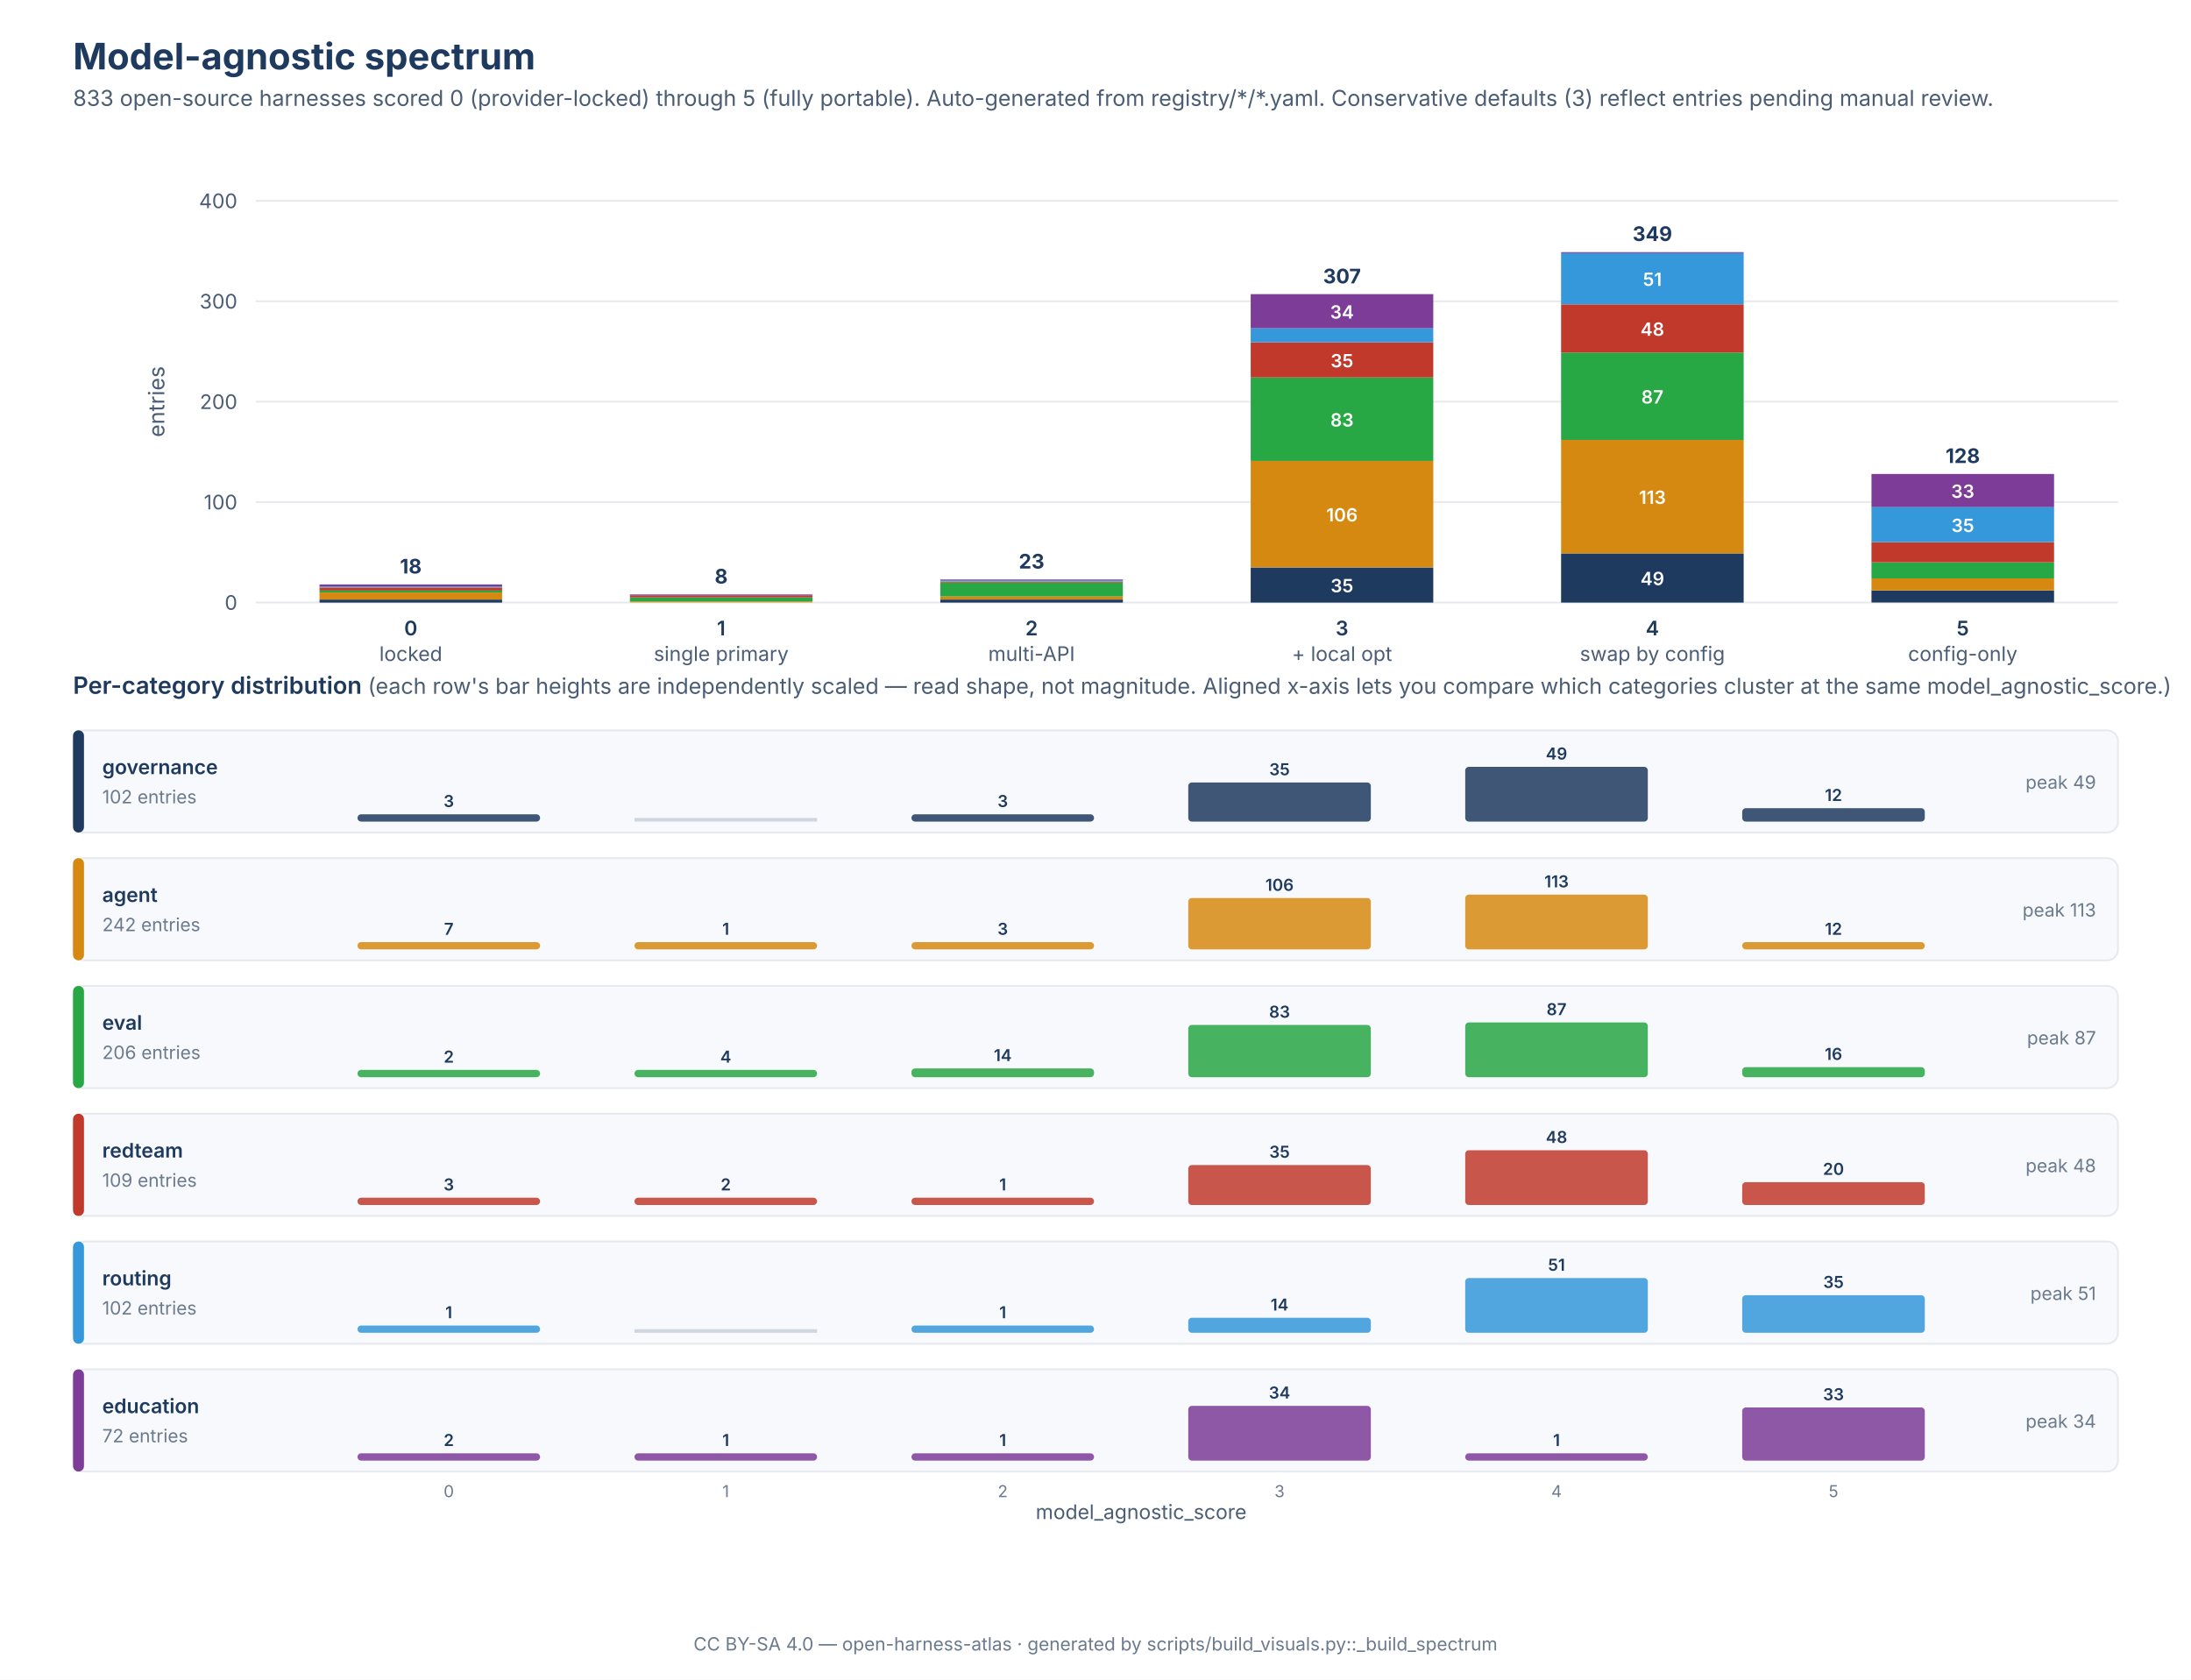
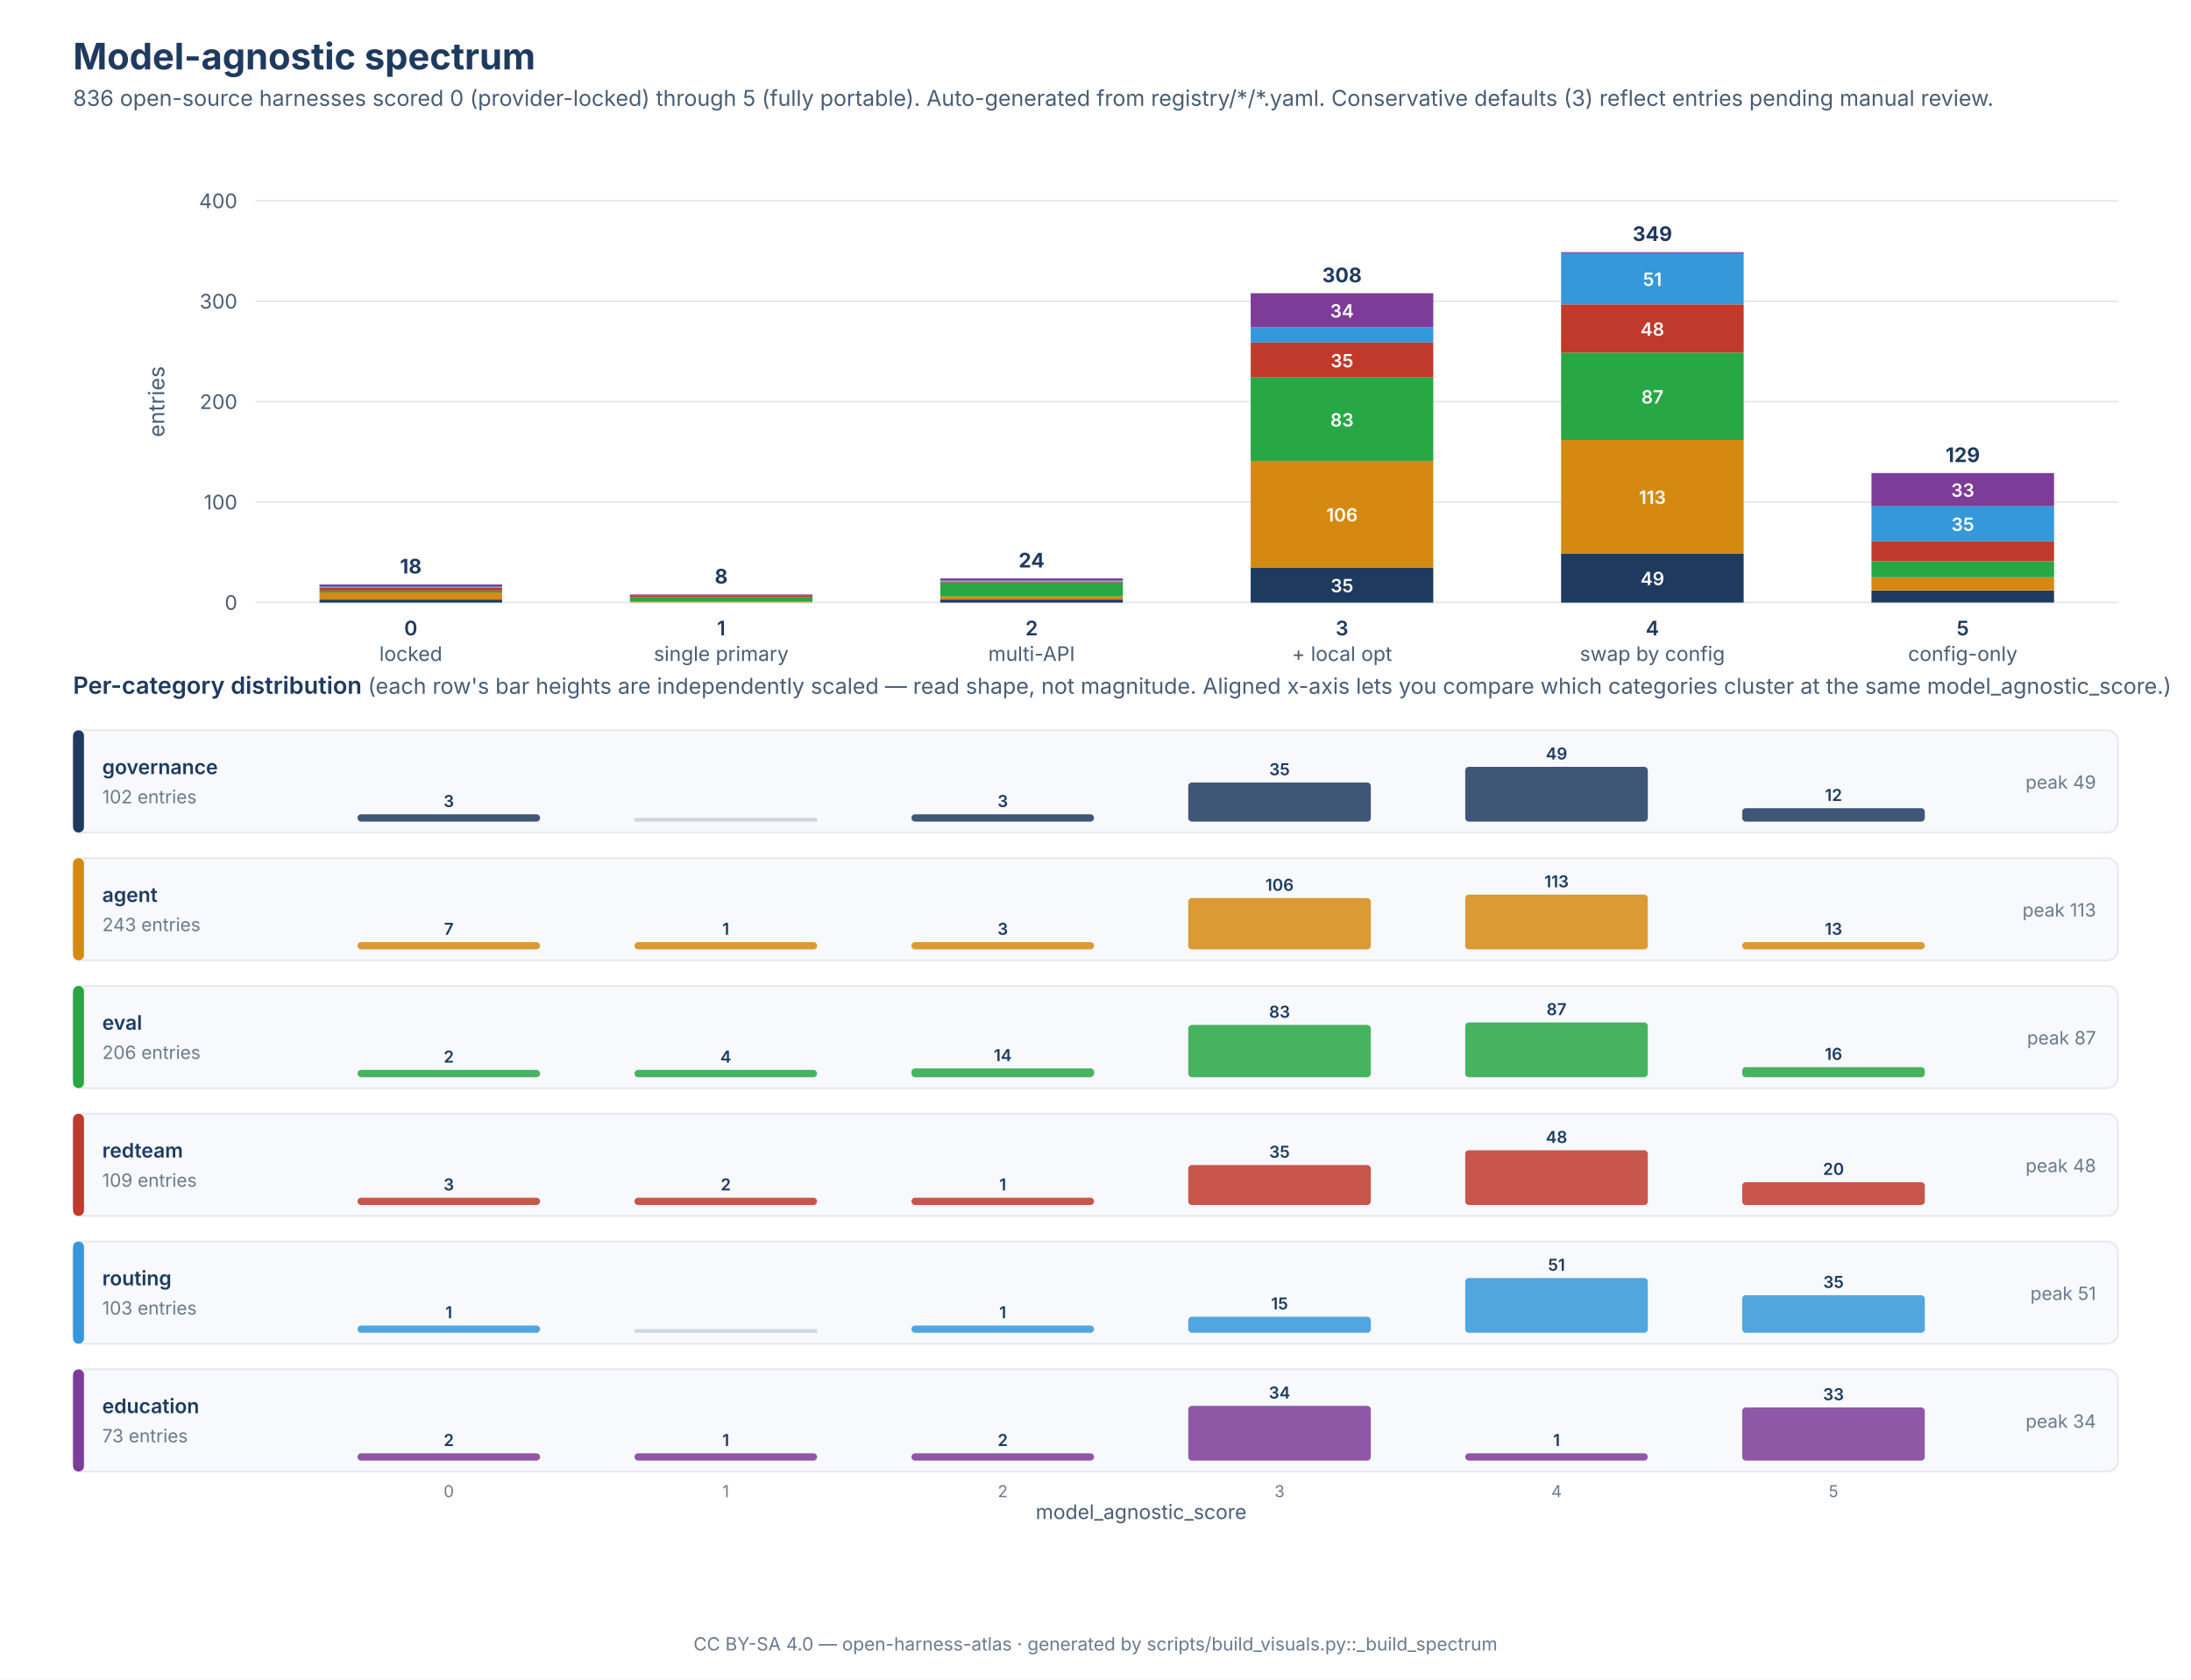
<svg xmlns="http://www.w3.org/2000/svg" viewBox="0 0 1200 920" role="img" aria-labelledby="title desc">
  <style>.body{font-family:"Inter","Helvetica Neue",Arial,sans-serif;}.title{font-size:20px;font-weight:700;fill:#1f3a5f;}.sub{font-size:12px;font-weight:400;fill:#4a5d75;}.h2{font-size:13px;font-weight:600;fill:#1f3a5f;}.axis{font-size:11px;fill:#4a5d75;}.axis-bold{font-size:11px;font-weight:600;fill:#1f3a5f;text-anchor:middle;}.bar-total{font-size:11px;font-weight:700;fill:#1f3a5f;text-anchor:middle;}.seg-label{font-size:10px;font-weight:600;fill:#ffffff;text-anchor:middle;}.mini-title{font-size:11px;font-weight:600;fill:#1f3a5f;}.mini-count{font-size:10px;fill:#6b7a8c;}.mini-axis{font-size:9px;fill:#6b7a8c;text-anchor:middle;}.mini-bar-label{font-size:9px;font-weight:600;fill:#1f3a5f;text-anchor:middle;}.legend-text{font-size:11px;fill:#1f3a5f;}.footer{font-size:10px;fill:#6b7a8c;text-anchor:middle;}</style>
  <rect width="1200" height="920" fill="#ffffff" />
  <text x="40" y="38" class="body title">Model-agnostic spectrum</text>
-   <text x="40" y="58" class="body sub">833 open-source harnesses scored 0 (provider-locked) through 5 (fully portable). Auto-generated from registry/*/*.yaml. Conservative defaults (3) reflect entries pending manual review.</text>
+   <text x="40" y="58" class="body sub">836 open-source harnesses scored 0 (provider-locked) through 5 (fully portable). Auto-generated from registry/*/*.yaml. Conservative defaults (3) reflect entries pending manual review.</text>
  <line x1="140" y1="330.0" x2="1160" y2="330.0" stroke="#e6e9ee" stroke-width="1" />
  <text x="130" y="334.0" class="body axis" text-anchor="end">0</text>
  <line x1="140" y1="275.0" x2="1160" y2="275.0" stroke="#e6e9ee" stroke-width="1" />
  <text x="130" y="279.0" class="body axis" text-anchor="end">100</text>
  <line x1="140" y1="220.0" x2="1160" y2="220.0" stroke="#e6e9ee" stroke-width="1" />
  <text x="130" y="224.0" class="body axis" text-anchor="end">200</text>
  <line x1="140" y1="165.0" x2="1160" y2="165.0" stroke="#e6e9ee" stroke-width="1" />
  <text x="130" y="169.0" class="body axis" text-anchor="end">300</text>
  <line x1="140" y1="110.0" x2="1160" y2="110.0" stroke="#e6e9ee" stroke-width="1" />
  <text x="130" y="114.0" class="body axis" text-anchor="end">400</text>
  <text x="90" y="220.0" class="body sub" transform="rotate(-90 90,220.0)" text-anchor="middle">entries</text>
  <rect x="175.0" y="328.4" width="100" height="1.65" fill="#1f3a5f" />
  <rect x="175.0" y="324.5" width="100" height="3.85" fill="#d68910" />
  <rect x="175.0" y="323.4" width="100" height="1.10" fill="#28a745" />
  <rect x="175.0" y="321.8" width="100" height="1.65" fill="#c0392b" />
  <rect x="175.0" y="321.2" width="100" height="0.55" fill="#3498db" />
  <rect x="175.0" y="320.1" width="100" height="1.10" fill="#7d3c98" />
  <text x="225.0" y="314.1" class="body bar-total">18</text>
  <text x="225.0" y="348.0" class="body axis-bold">0</text>
  <rect x="345.0" y="329.4" width="100" height="0.55" fill="#d68910" />
  <rect x="345.0" y="327.2" width="100" height="2.20" fill="#28a745" />
  <rect x="345.0" y="326.1" width="100" height="1.10" fill="#c0392b" />
  <rect x="345.0" y="325.6" width="100" height="0.55" fill="#7d3c98" />
  <text x="395.0" y="319.6" class="body bar-total">8</text>
  <text x="395.0" y="348.0" class="body axis-bold">1</text>
  <rect x="515.0" y="328.4" width="100" height="1.65" fill="#1f3a5f" />
  <rect x="515.0" y="326.7" width="100" height="1.65" fill="#d68910" />
  <rect x="515.0" y="319.0" width="100" height="7.70" fill="#28a745" />
  <rect x="515.0" y="318.5" width="100" height="0.55" fill="#c0392b" />
  <rect x="515.0" y="317.9" width="100" height="0.55" fill="#3498db" />
-   <rect x="515.0" y="317.4" width="100" height="0.55" fill="#7d3c98" />
-   <text x="565.0" y="311.4" class="body bar-total">23</text>
+   <rect x="515.0" y="316.8" width="100" height="1.10" fill="#7d3c98" />
+   <text x="565.0" y="310.8" class="body bar-total">24</text>
  <text x="565.0" y="348.0" class="body axis-bold">2</text>
  <rect x="685.0" y="310.8" width="100" height="19.25" fill="#1f3a5f" />
  <text x="735.0" y="324.4" class="body seg-label">35</text>
  <rect x="685.0" y="252.4" width="100" height="58.30" fill="#d68910" />
  <text x="735.0" y="285.6" class="body seg-label">106</text>
  <rect x="685.0" y="206.8" width="100" height="45.65" fill="#28a745" />
  <text x="735.0" y="233.6" class="body seg-label">83</text>
  <rect x="685.0" y="187.5" width="100" height="19.25" fill="#c0392b" />
  <text x="735.0" y="201.2" class="body seg-label">35</text>
-   <rect x="685.0" y="179.8" width="100" height="7.70" fill="#3498db" />
-   <rect x="685.0" y="161.1" width="100" height="18.70" fill="#7d3c98" />
-   <text x="735.0" y="174.5" class="body seg-label">34</text>
-   <text x="735.0" y="155.2" class="body bar-total">307</text>
+   <rect x="685.0" y="179.3" width="100" height="8.25" fill="#3498db" />
+   <rect x="685.0" y="160.6" width="100" height="18.70" fill="#7d3c98" />
+   <text x="735.0" y="173.9" class="body seg-label">34</text>
+   <text x="735.0" y="154.6" class="body bar-total">308</text>
  <text x="735.0" y="348.0" class="body axis-bold">3</text>
  <rect x="855.0" y="303.1" width="100" height="26.95" fill="#1f3a5f" />
  <text x="905.0" y="320.5" class="body seg-label">49</text>
  <rect x="855.0" y="240.9" width="100" height="62.15" fill="#d68910" />
  <text x="905.0" y="276.0" class="body seg-label">113</text>
  <rect x="855.0" y="193.1" width="100" height="47.85" fill="#28a745" />
  <text x="905.0" y="221.0" class="body seg-label">87</text>
  <rect x="855.0" y="166.7" width="100" height="26.40" fill="#c0392b" />
  <text x="905.0" y="183.9" class="body seg-label">48</text>
  <rect x="855.0" y="138.6" width="100" height="28.05" fill="#3498db" />
  <text x="905.0" y="156.6" class="body seg-label">51</text>
  <rect x="855.0" y="138.1" width="100" height="0.55" fill="#7d3c98" />
  <text x="905.0" y="132.0" class="body bar-total">349</text>
  <text x="905.0" y="348.0" class="body axis-bold">4</text>
  <rect x="1025.0" y="323.4" width="100" height="6.60" fill="#1f3a5f" />
-   <rect x="1025.0" y="316.8" width="100" height="6.60" fill="#d68910" />
-   <rect x="1025.0" y="308.0" width="100" height="8.80" fill="#28a745" />
-   <rect x="1025.0" y="297.0" width="100" height="11.00" fill="#c0392b" />
-   <rect x="1025.0" y="277.7" width="100" height="19.25" fill="#3498db" />
-   <text x="1075.0" y="291.4" class="body seg-label">35</text>
-   <rect x="1025.0" y="259.6" width="100" height="18.15" fill="#7d3c98" />
-   <text x="1075.0" y="272.7" class="body seg-label">33</text>
-   <text x="1075.0" y="253.6" class="body bar-total">128</text>
+   <rect x="1025.0" y="316.2" width="100" height="7.15" fill="#d68910" />
+   <rect x="1025.0" y="307.4" width="100" height="8.80" fill="#28a745" />
+   <rect x="1025.0" y="296.4" width="100" height="11.00" fill="#c0392b" />
+   <rect x="1025.0" y="277.2" width="100" height="19.25" fill="#3498db" />
+   <text x="1075.0" y="290.8" class="body seg-label">35</text>
+   <rect x="1025.0" y="259.1" width="100" height="18.15" fill="#7d3c98" />
+   <text x="1075.0" y="272.1" class="body seg-label">33</text>
+   <text x="1075.0" y="253.1" class="body bar-total">129</text>
  <text x="1075.0" y="348.0" class="body axis-bold">5</text>
  <text x="225.0" y="362.0" class="body axis" text-anchor="middle">locked</text>
  <text x="395.0" y="362.0" class="body axis" text-anchor="middle">single primary</text>
  <text x="565.0" y="362.0" class="body axis" text-anchor="middle">multi-API</text>
  <text x="735.0" y="362.0" class="body axis" text-anchor="middle">+ local opt</text>
  <text x="905.0" y="362.0" class="body axis" text-anchor="middle">swap by config</text>
  <text x="1075.0" y="362.0" class="body axis" text-anchor="middle">config-only</text>
  <text x="40" y="380" class="body h2">Per-category distribution <tspan class="sub">(each row's bar heights are independently scaled — read shape, not magnitude. Aligned x-axis lets you compare which categories cluster at the same model_agnostic_score.)</tspan>
  </text>
  <rect x="40" y="400.0" width="1120" height="56.0" rx="6" fill="#f7f9fc" stroke="#e6e9ee" stroke-width="1" />
  <rect x="40" y="400.0" width="6" height="56.0" rx="3" fill="#1f3a5f" />
  <text x="56" y="424.0" class="body mini-title">governance</text>
  <text x="56" y="440.0" class="body mini-count">102 entries</text>
  <rect x="195.8" y="446.00" width="100.0" height="4.00" rx="2" fill="#1f3a5f" opacity="0.85" />
  <text x="245.8" y="442.0" class="body mini-bar-label">3</text>
  <line x1="347.5" y1="449.00" x2="447.5" y2="449.00" stroke="#cfd6df" stroke-width="2" />
  <rect x="499.2" y="446.00" width="100.0" height="4.00" rx="2" fill="#1f3a5f" opacity="0.85" />
  <text x="549.2" y="442.0" class="body mini-bar-label">3</text>
  <rect x="650.8" y="428.57" width="100.0" height="21.43" rx="2" fill="#1f3a5f" opacity="0.85" />
  <text x="700.8" y="424.6" class="body mini-bar-label">35</text>
  <rect x="802.5" y="420.00" width="100.0" height="30.00" rx="2" fill="#1f3a5f" opacity="0.85" />
  <text x="852.5" y="416.0" class="body mini-bar-label">49</text>
  <rect x="954.2" y="442.65" width="100.0" height="7.35" rx="2" fill="#1f3a5f" opacity="0.85" />
  <text x="1004.2" y="438.7" class="body mini-bar-label">12</text>
  <text x="1148" y="432.0" class="body mini-count" text-anchor="end">peak 49</text>
  <rect x="40" y="470.0" width="1120" height="56.0" rx="6" fill="#f7f9fc" stroke="#e6e9ee" stroke-width="1" />
  <rect x="40" y="470.0" width="6" height="56.0" rx="3" fill="#d68910" />
  <text x="56" y="494.0" class="body mini-title">agent</text>
-   <text x="56" y="510.0" class="body mini-count">242 entries</text>
+   <text x="56" y="510.0" class="body mini-count">243 entries</text>
  <rect x="195.8" y="516.00" width="100.0" height="4.00" rx="2" fill="#d68910" opacity="0.85" />
  <text x="245.8" y="512.0" class="body mini-bar-label">7</text>
  <rect x="347.5" y="516.00" width="100.0" height="4.00" rx="2" fill="#d68910" opacity="0.85" />
  <text x="397.5" y="512.0" class="body mini-bar-label">1</text>
  <rect x="499.2" y="516.00" width="100.0" height="4.00" rx="2" fill="#d68910" opacity="0.85" />
  <text x="549.2" y="512.0" class="body mini-bar-label">3</text>
  <rect x="650.8" y="491.86" width="100.0" height="28.14" rx="2" fill="#d68910" opacity="0.85" />
  <text x="700.8" y="487.9" class="body mini-bar-label">106</text>
  <rect x="802.5" y="490.00" width="100.0" height="30.00" rx="2" fill="#d68910" opacity="0.85" />
  <text x="852.5" y="486.0" class="body mini-bar-label">113</text>
  <rect x="954.2" y="516.00" width="100.0" height="4.00" rx="2" fill="#d68910" opacity="0.85" />
-   <text x="1004.2" y="512.0" class="body mini-bar-label">12</text>
+   <text x="1004.2" y="512.0" class="body mini-bar-label">13</text>
  <text x="1148" y="502.0" class="body mini-count" text-anchor="end">peak 113</text>
  <rect x="40" y="540.0" width="1120" height="56.0" rx="6" fill="#f7f9fc" stroke="#e6e9ee" stroke-width="1" />
  <rect x="40" y="540.0" width="6" height="56.0" rx="3" fill="#28a745" />
  <text x="56" y="564.0" class="body mini-title">eval</text>
  <text x="56" y="580.0" class="body mini-count">206 entries</text>
  <rect x="195.8" y="586.00" width="100.0" height="4.00" rx="2" fill="#28a745" opacity="0.85" />
  <text x="245.8" y="582.0" class="body mini-bar-label">2</text>
  <rect x="347.5" y="586.00" width="100.0" height="4.00" rx="2" fill="#28a745" opacity="0.85" />
  <text x="397.5" y="582.0" class="body mini-bar-label">4</text>
  <rect x="499.2" y="585.17" width="100.0" height="4.83" rx="2" fill="#28a745" opacity="0.85" />
  <text x="549.2" y="581.2" class="body mini-bar-label">14</text>
  <rect x="650.8" y="561.38" width="100.0" height="28.62" rx="2" fill="#28a745" opacity="0.85" />
  <text x="700.8" y="557.4" class="body mini-bar-label">83</text>
  <rect x="802.5" y="560.00" width="100.0" height="30.00" rx="2" fill="#28a745" opacity="0.85" />
  <text x="852.5" y="556.0" class="body mini-bar-label">87</text>
  <rect x="954.2" y="584.48" width="100.0" height="5.52" rx="2" fill="#28a745" opacity="0.85" />
  <text x="1004.2" y="580.5" class="body mini-bar-label">16</text>
  <text x="1148" y="572.0" class="body mini-count" text-anchor="end">peak 87</text>
  <rect x="40" y="610.0" width="1120" height="56.0" rx="6" fill="#f7f9fc" stroke="#e6e9ee" stroke-width="1" />
  <rect x="40" y="610.0" width="6" height="56.0" rx="3" fill="#c0392b" />
  <text x="56" y="634.0" class="body mini-title">redteam</text>
  <text x="56" y="650.0" class="body mini-count">109 entries</text>
  <rect x="195.8" y="656.00" width="100.0" height="4.00" rx="2" fill="#c0392b" opacity="0.85" />
  <text x="245.8" y="652.0" class="body mini-bar-label">3</text>
  <rect x="347.5" y="656.00" width="100.0" height="4.00" rx="2" fill="#c0392b" opacity="0.85" />
  <text x="397.5" y="652.0" class="body mini-bar-label">2</text>
  <rect x="499.2" y="656.00" width="100.0" height="4.00" rx="2" fill="#c0392b" opacity="0.85" />
  <text x="549.2" y="652.0" class="body mini-bar-label">1</text>
  <rect x="650.8" y="638.12" width="100.0" height="21.88" rx="2" fill="#c0392b" opacity="0.85" />
  <text x="700.8" y="634.1" class="body mini-bar-label">35</text>
  <rect x="802.5" y="630.00" width="100.0" height="30.00" rx="2" fill="#c0392b" opacity="0.85" />
  <text x="852.5" y="626.0" class="body mini-bar-label">48</text>
  <rect x="954.2" y="647.50" width="100.0" height="12.50" rx="2" fill="#c0392b" opacity="0.85" />
  <text x="1004.2" y="643.5" class="body mini-bar-label">20</text>
  <text x="1148" y="642.0" class="body mini-count" text-anchor="end">peak 48</text>
  <rect x="40" y="680.0" width="1120" height="56.0" rx="6" fill="#f7f9fc" stroke="#e6e9ee" stroke-width="1" />
  <rect x="40" y="680.0" width="6" height="56.0" rx="3" fill="#3498db" />
  <text x="56" y="704.0" class="body mini-title">routing</text>
-   <text x="56" y="720.0" class="body mini-count">102 entries</text>
+   <text x="56" y="720.0" class="body mini-count">103 entries</text>
  <rect x="195.8" y="726.00" width="100.0" height="4.00" rx="2" fill="#3498db" opacity="0.85" />
  <text x="245.8" y="722.0" class="body mini-bar-label">1</text>
  <line x1="347.5" y1="729.00" x2="447.5" y2="729.00" stroke="#cfd6df" stroke-width="2" />
  <rect x="499.2" y="726.00" width="100.0" height="4.00" rx="2" fill="#3498db" opacity="0.85" />
  <text x="549.2" y="722.0" class="body mini-bar-label">1</text>
-   <rect x="650.8" y="721.76" width="100.0" height="8.24" rx="2" fill="#3498db" opacity="0.85" />
-   <text x="700.8" y="717.8" class="body mini-bar-label">14</text>
+   <rect x="650.8" y="721.18" width="100.0" height="8.82" rx="2" fill="#3498db" opacity="0.85" />
+   <text x="700.8" y="717.2" class="body mini-bar-label">15</text>
  <rect x="802.5" y="700.00" width="100.0" height="30.00" rx="2" fill="#3498db" opacity="0.85" />
  <text x="852.5" y="696.0" class="body mini-bar-label">51</text>
  <rect x="954.2" y="709.41" width="100.0" height="20.59" rx="2" fill="#3498db" opacity="0.85" />
  <text x="1004.2" y="705.4" class="body mini-bar-label">35</text>
  <text x="1148" y="712.0" class="body mini-count" text-anchor="end">peak 51</text>
  <rect x="40" y="750.0" width="1120" height="56.0" rx="6" fill="#f7f9fc" stroke="#e6e9ee" stroke-width="1" />
  <rect x="40" y="750.0" width="6" height="56.0" rx="3" fill="#7d3c98" />
  <text x="56" y="774.0" class="body mini-title">education</text>
-   <text x="56" y="790.0" class="body mini-count">72 entries</text>
+   <text x="56" y="790.0" class="body mini-count">73 entries</text>
  <rect x="195.8" y="796.00" width="100.0" height="4.00" rx="2" fill="#7d3c98" opacity="0.85" />
  <text x="245.8" y="792.0" class="body mini-bar-label">2</text>
  <rect x="347.5" y="796.00" width="100.0" height="4.00" rx="2" fill="#7d3c98" opacity="0.85" />
  <text x="397.5" y="792.0" class="body mini-bar-label">1</text>
  <rect x="499.2" y="796.00" width="100.0" height="4.00" rx="2" fill="#7d3c98" opacity="0.85" />
-   <text x="549.2" y="792.0" class="body mini-bar-label">1</text>
+   <text x="549.2" y="792.0" class="body mini-bar-label">2</text>
  <rect x="650.8" y="770.00" width="100.0" height="30.00" rx="2" fill="#7d3c98" opacity="0.85" />
  <text x="700.8" y="766.0" class="body mini-bar-label">34</text>
  <rect x="802.5" y="796.00" width="100.0" height="4.00" rx="2" fill="#7d3c98" opacity="0.85" />
  <text x="852.5" y="792.0" class="body mini-bar-label">1</text>
  <rect x="954.2" y="770.88" width="100.0" height="29.12" rx="2" fill="#7d3c98" opacity="0.85" />
  <text x="1004.2" y="766.9" class="body mini-bar-label">33</text>
  <text x="1148" y="782.0" class="body mini-count" text-anchor="end">peak 34</text>
  <text x="245.8" y="820.0" class="body mini-axis">0</text>
  <text x="397.5" y="820.0" class="body mini-axis">1</text>
  <text x="549.2" y="820.0" class="body mini-axis">2</text>
  <text x="700.8" y="820.0" class="body mini-axis">3</text>
  <text x="852.5" y="820.0" class="body mini-axis">4</text>
  <text x="1004.2" y="820.0" class="body mini-axis">5</text>
  <text x="625.0" y="832.0" class="body axis" text-anchor="middle">model_agnostic_score</text>
  <text x="600" y="904" class="body footer">CC BY-SA 4.0 — open-harness-atlas · generated by scripts/build_visuals.py::_build_spectrum</text>
</svg>
